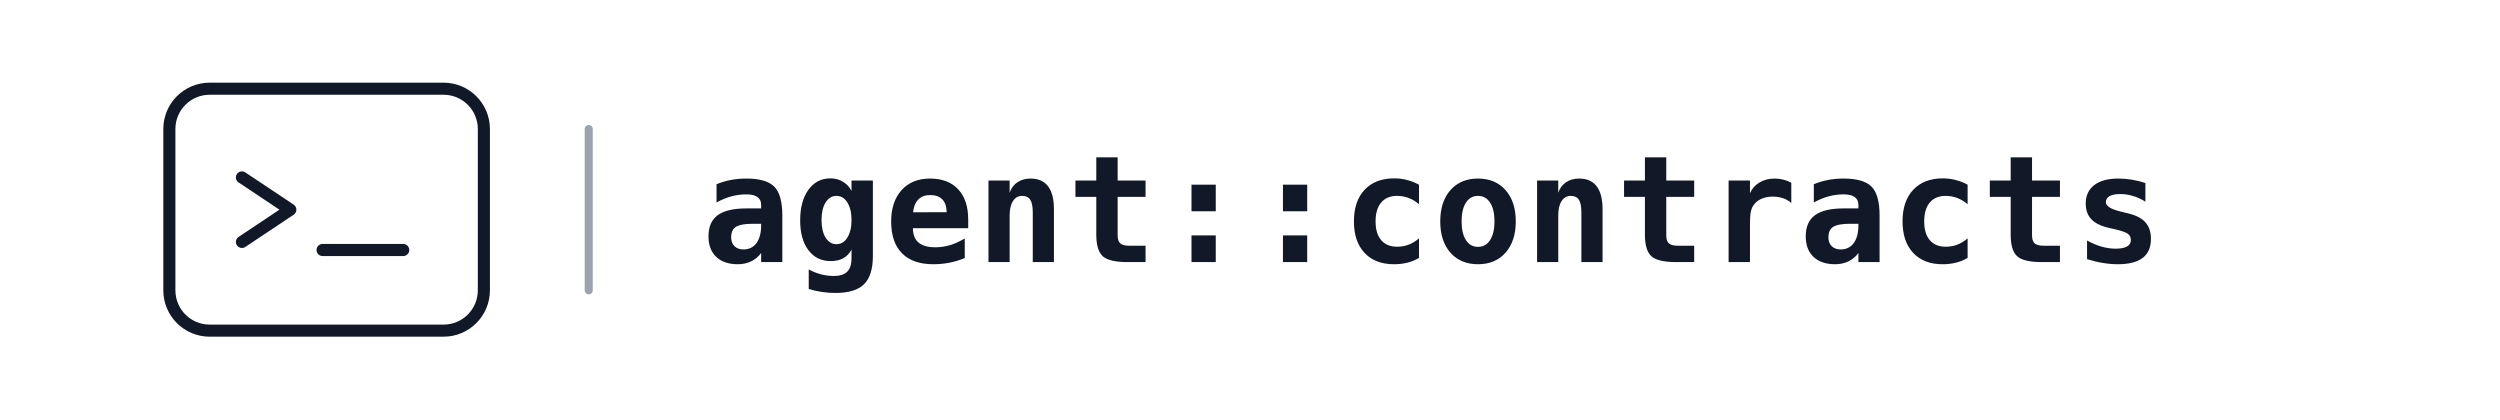
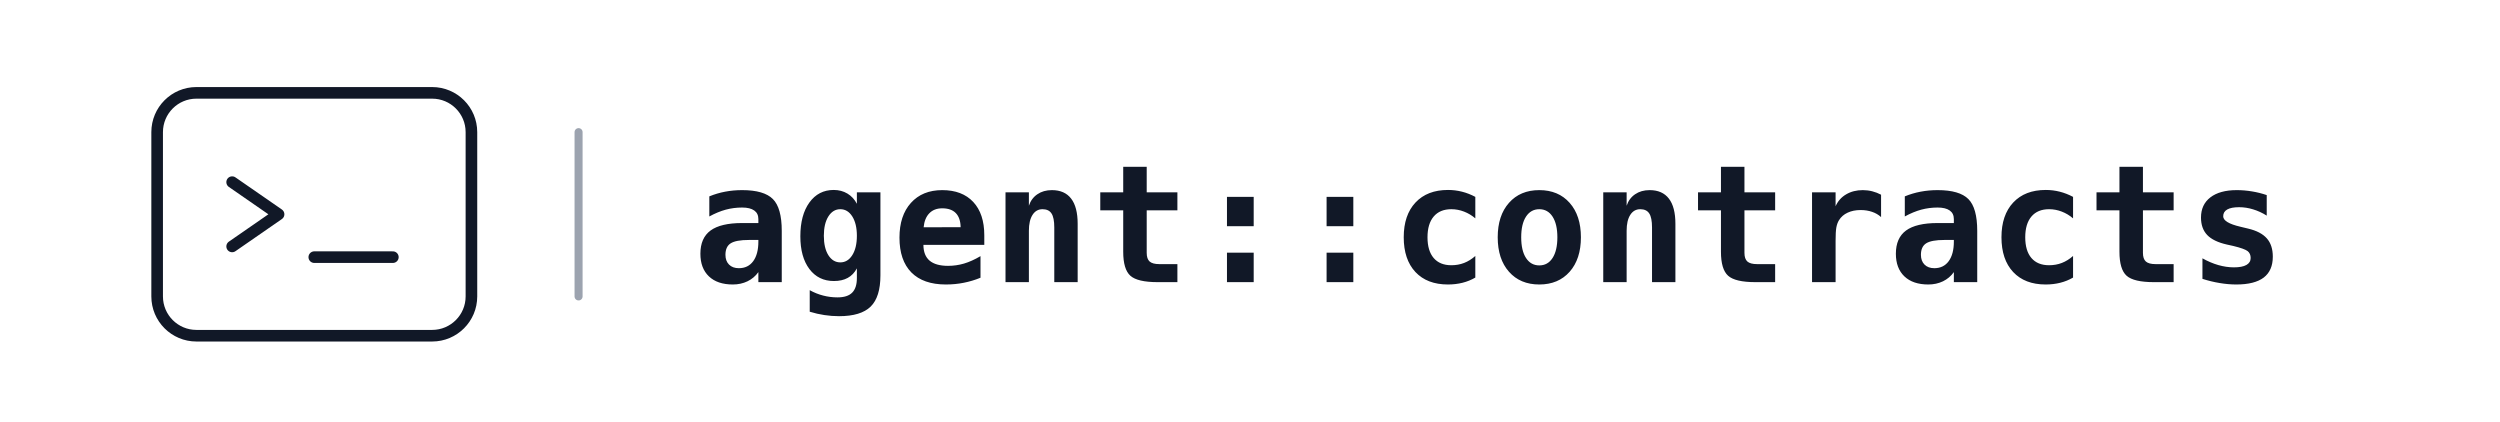
- <svg xmlns="http://www.w3.org/2000/svg" width="620" height="104" viewBox="0 0 620 104" role="img" aria-labelledby="title desc">
-   <rect width="620" height="104" fill="none" />
-   <g transform="translate(42 22)">
-     <rect x="0" y="0" width="78" height="60" rx="10" fill="none" stroke="#111827" stroke-width="3" />
-     <path d="M18 22 L30 30 L18 38" fill="none" stroke="#111827" stroke-width="3" stroke-linecap="round" stroke-linejoin="round" />
-     <path d="M38 40 H58" stroke="#111827" stroke-width="3" stroke-linecap="round" />
-     <path d="M104 10 V50" stroke="#9CA3AF" stroke-width="2" stroke-linecap="round" />
-     <text x="132" y="43" fill="#111827" font-family="'JetBrains Mono', 'SFMono-Regular', Menlo, Consolas, monospace" font-size="37" font-weight="800" letter-spacing=".4">agent::contracts</text>
+ <svg xmlns="http://www.w3.org/2000/svg" width="700" height="118" viewBox="0 0 700 118" role="img" aria-labelledby="title desc">
+   <rect width="700" height="118" fill="none" />
+   <g transform="translate(44 24)">
+     <rect x="0" y="2" width="88" height="68" rx="11" fill="none" stroke="#111827" stroke-width="3.25" />
+     <path d="M21 27 L34 36 L21 45" fill="none" stroke="#111827" stroke-width="3.25" stroke-linecap="round" stroke-linejoin="round" />
+     <path d="M44 48 H66" stroke="#111827" stroke-width="3.25" stroke-linecap="round" />
+     <path d="M118 13 V59" stroke="#9CA3AF" stroke-width="2.25" stroke-linecap="round" />
+     <text x="150" y="55" fill="#111827" font-family="'JetBrains Mono', 'SFMono-Regular', Menlo, Consolas, monospace" font-size="46" font-weight="900" letter-spacing=".2">agent::contracts</text>
  </g>
</svg>
